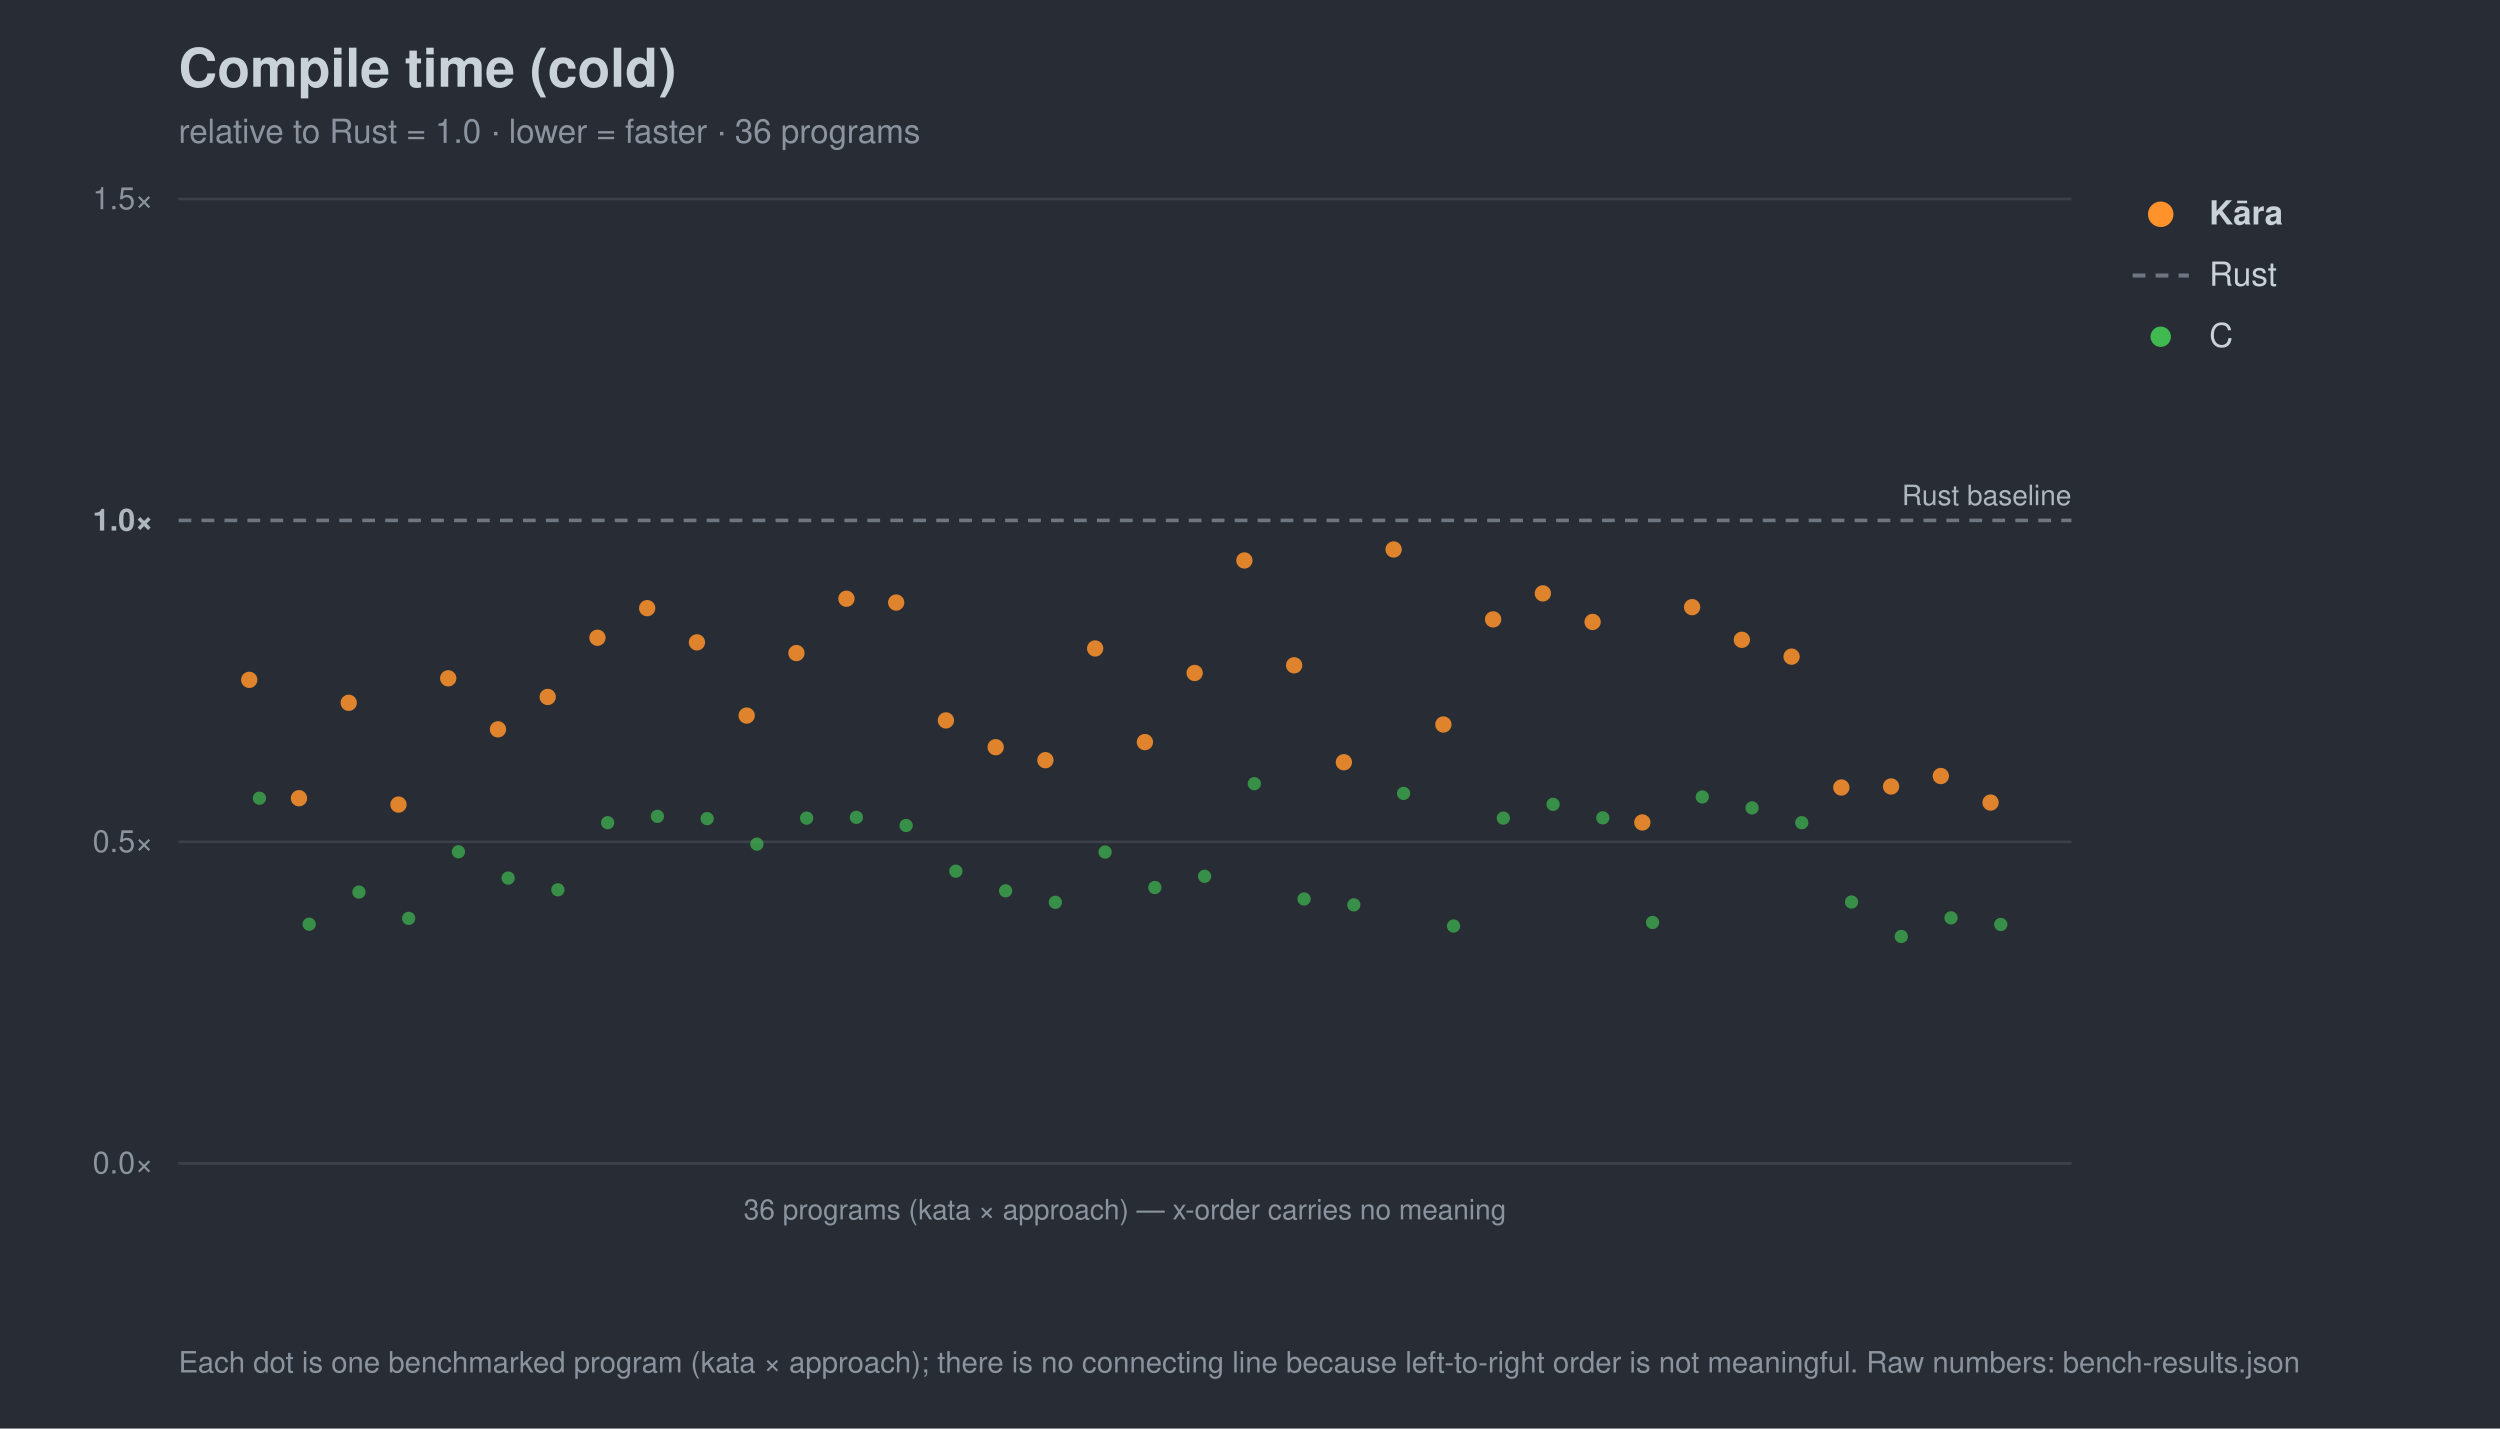
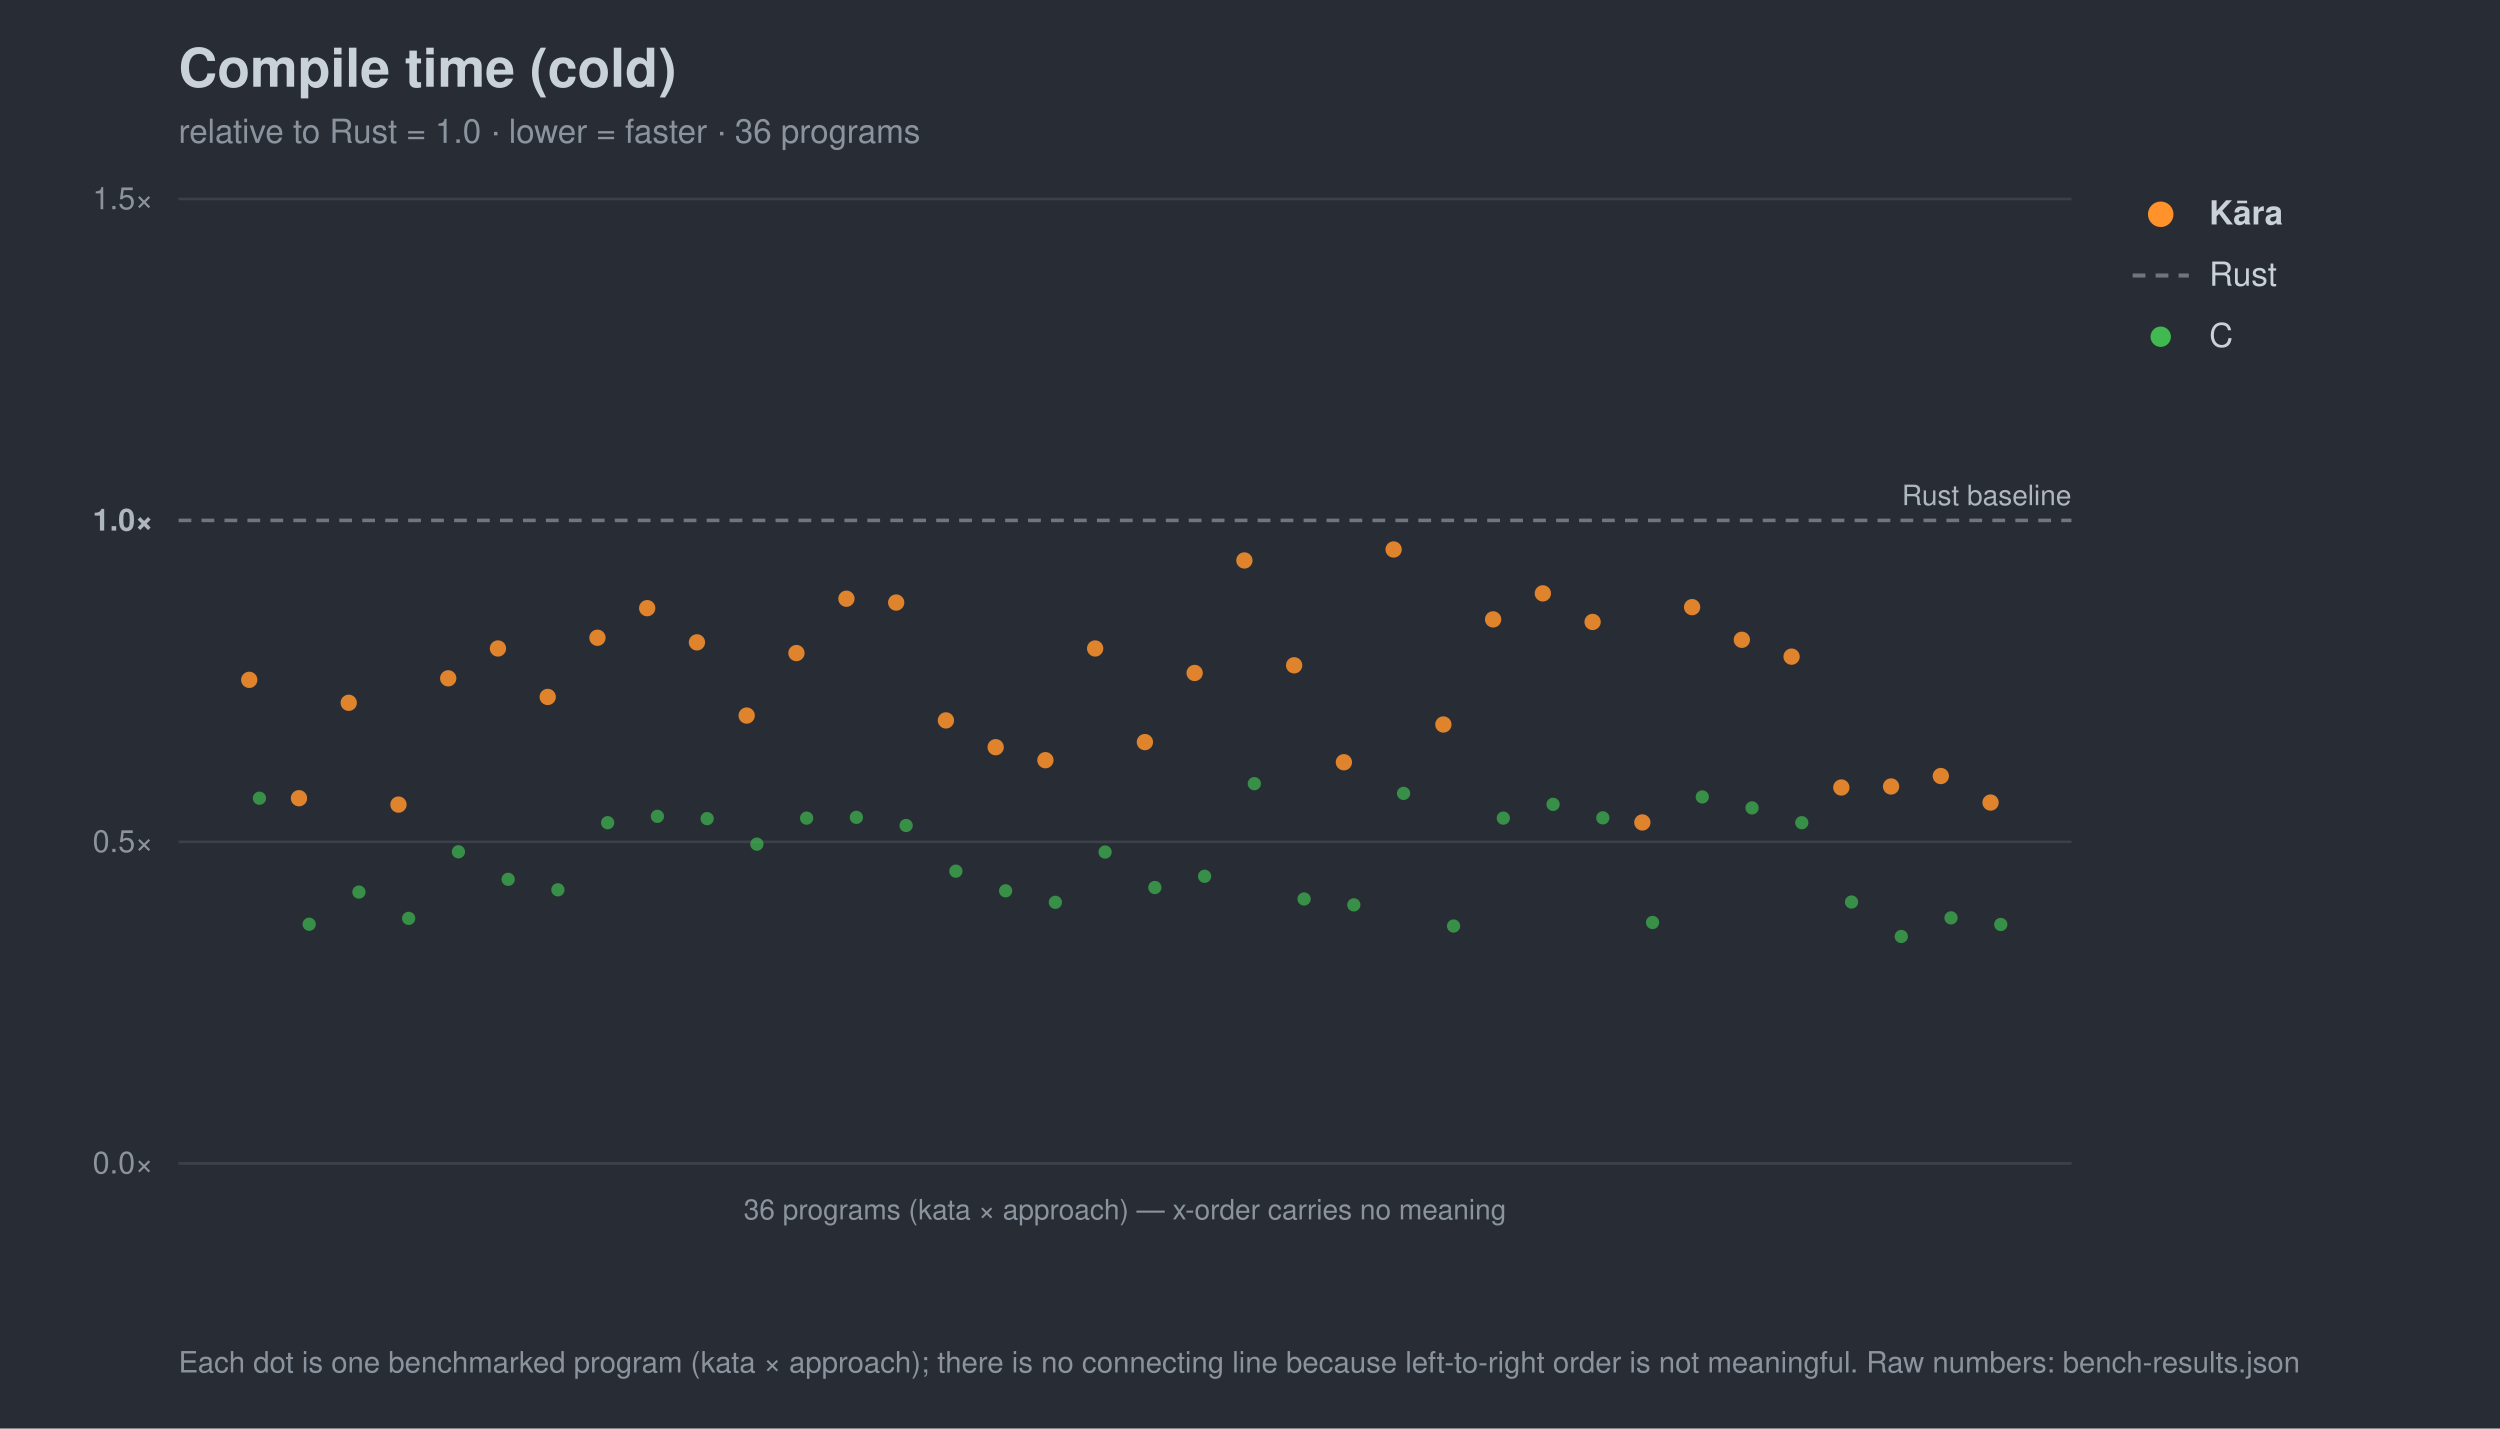
<svg xmlns="http://www.w3.org/2000/svg" width="980" height="560" viewBox="0 0 980 560" font-family="-apple-system,Segoe UI,Helvetica,Arial,sans-serif">
  <rect width="980" height="560" fill="#282c34" />
  <text x="70" y="34" font-size="21" font-weight="700" fill="#c9d1d9">Compile time (cold)</text>
  <text x="70" y="56" font-size="13" fill="#8b949e">relative to Rust = 1.0 · lower = faster · 36 programs</text>
  <line x1="70" y1="456.0" x2="812" y2="456.0" stroke="#3b414b" stroke-width="1" />
  <text x="60" y="460.0" font-size="12" text-anchor="end" fill="#8b949e">0.0×</text>
  <line x1="70" y1="330.0" x2="812" y2="330.0" stroke="#3b414b" stroke-width="1" />
  <text x="60" y="334.0" font-size="12" text-anchor="end" fill="#8b949e">0.5×</text>
  <line x1="70" y1="204.0" x2="812" y2="204.0" stroke="#6e7681" stroke-width="1.4" stroke-dasharray="5 4" />
  <text x="60" y="208.0" font-size="12" text-anchor="end" fill="#aeb6c0" font-weight="700">1.0×</text>
  <line x1="70" y1="78.0" x2="812" y2="78.0" stroke="#3b414b" stroke-width="1" />
  <text x="60" y="82.0" font-size="12" text-anchor="end" fill="#8b949e">1.5×</text>
  <text x="812" y="198.0" font-size="11" text-anchor="end" fill="#aeb6c0">Rust baseline</text>
  <line x1="70" y1="456" x2="812" y2="456" stroke="#3b414b" />
  <text x="441.0" y="478" font-size="11" text-anchor="middle" fill="#8b949e">36 programs (kata × approach) — x-order carries no meaning</text>
  <circle cx="101.7" cy="312.9" r="2.6" fill="#3fb950" opacity="0.7" />
  <circle cx="121.2" cy="362.3" r="2.6" fill="#3fb950" opacity="0.7" />
  <circle cx="140.7" cy="349.7" r="2.6" fill="#3fb950" opacity="0.7" />
  <circle cx="160.2" cy="360.0" r="2.6" fill="#3fb950" opacity="0.7" />
  <circle cx="179.7" cy="333.9" r="2.6" fill="#3fb950" opacity="0.7" />
-   <circle cx="199.2" cy="344.2" r="2.6" fill="#3fb950" opacity="0.7" />
+   <circle cx="199.2" cy="344.7" r="2.6" fill="#3fb950" opacity="0.7" />
  <circle cx="218.7" cy="348.8" r="2.6" fill="#3fb950" opacity="0.7" />
  <circle cx="238.2" cy="322.5" r="2.6" fill="#3fb950" opacity="0.7" />
  <circle cx="257.7" cy="320.0" r="2.6" fill="#3fb950" opacity="0.7" />
  <circle cx="277.2" cy="320.9" r="2.6" fill="#3fb950" opacity="0.7" />
  <circle cx="296.7" cy="330.9" r="2.6" fill="#3fb950" opacity="0.7" />
  <circle cx="316.2" cy="320.7" r="2.6" fill="#3fb950" opacity="0.7" />
  <circle cx="335.7" cy="320.4" r="2.6" fill="#3fb950" opacity="0.7" />
  <circle cx="355.2" cy="323.6" r="2.6" fill="#3fb950" opacity="0.7" />
  <circle cx="374.7" cy="341.5" r="2.6" fill="#3fb950" opacity="0.7" />
  <circle cx="394.2" cy="349.2" r="2.6" fill="#3fb950" opacity="0.7" />
  <circle cx="413.7" cy="353.7" r="2.6" fill="#3fb950" opacity="0.7" />
  <circle cx="433.2" cy="334.0" r="2.6" fill="#3fb950" opacity="0.7" />
  <circle cx="452.7" cy="347.9" r="2.6" fill="#3fb950" opacity="0.7" />
  <circle cx="472.2" cy="343.5" r="2.6" fill="#3fb950" opacity="0.7" />
  <circle cx="491.7" cy="307.2" r="2.6" fill="#3fb950" opacity="0.7" />
  <circle cx="511.2" cy="352.4" r="2.6" fill="#3fb950" opacity="0.7" />
  <circle cx="530.7" cy="354.7" r="2.6" fill="#3fb950" opacity="0.7" />
  <circle cx="550.2" cy="311.0" r="2.6" fill="#3fb950" opacity="0.7" />
  <circle cx="569.8" cy="363.0" r="2.6" fill="#3fb950" opacity="0.7" />
  <circle cx="589.3" cy="320.7" r="2.6" fill="#3fb950" opacity="0.7" />
  <circle cx="608.8" cy="315.3" r="2.6" fill="#3fb950" opacity="0.7" />
  <circle cx="628.3" cy="320.6" r="2.6" fill="#3fb950" opacity="0.7" />
  <circle cx="647.8" cy="361.6" r="2.6" fill="#3fb950" opacity="0.7" />
  <circle cx="667.3" cy="312.4" r="2.6" fill="#3fb950" opacity="0.7" />
  <circle cx="686.8" cy="316.7" r="2.6" fill="#3fb950" opacity="0.7" />
  <circle cx="706.3" cy="322.5" r="2.6" fill="#3fb950" opacity="0.7" />
  <circle cx="725.8" cy="353.6" r="2.6" fill="#3fb950" opacity="0.7" />
  <circle cx="745.3" cy="367.1" r="2.6" fill="#3fb950" opacity="0.7" />
  <circle cx="764.8" cy="359.8" r="2.6" fill="#3fb950" opacity="0.7" />
  <circle cx="784.3" cy="362.4" r="2.6" fill="#3fb950" opacity="0.7" />
  <circle cx="97.7" cy="266.5" r="3.2" fill="#ff922b" opacity="0.85" />
  <circle cx="117.2" cy="312.9" r="3.2" fill="#ff922b" opacity="0.85" />
  <circle cx="136.7" cy="275.5" r="3.2" fill="#ff922b" opacity="0.85" />
  <circle cx="156.2" cy="315.4" r="3.2" fill="#ff922b" opacity="0.85" />
  <circle cx="175.7" cy="265.9" r="3.2" fill="#ff922b" opacity="0.85" />
-   <circle cx="195.2" cy="285.9" r="3.2" fill="#ff922b" opacity="0.85" />
+   <circle cx="195.2" cy="254.2" r="3.2" fill="#ff922b" opacity="0.85" />
  <circle cx="214.7" cy="273.2" r="3.2" fill="#ff922b" opacity="0.85" />
  <circle cx="234.2" cy="250.0" r="3.2" fill="#ff922b" opacity="0.85" />
  <circle cx="253.7" cy="238.4" r="3.2" fill="#ff922b" opacity="0.85" />
  <circle cx="273.2" cy="251.8" r="3.2" fill="#ff922b" opacity="0.85" />
  <circle cx="292.7" cy="280.5" r="3.2" fill="#ff922b" opacity="0.85" />
  <circle cx="312.2" cy="256.0" r="3.2" fill="#ff922b" opacity="0.85" />
  <circle cx="331.8" cy="234.7" r="3.2" fill="#ff922b" opacity="0.85" />
  <circle cx="351.3" cy="236.2" r="3.2" fill="#ff922b" opacity="0.85" />
  <circle cx="370.8" cy="282.4" r="3.2" fill="#ff922b" opacity="0.85" />
  <circle cx="390.3" cy="292.9" r="3.2" fill="#ff922b" opacity="0.85" />
  <circle cx="409.8" cy="298.0" r="3.2" fill="#ff922b" opacity="0.85" />
  <circle cx="429.3" cy="254.2" r="3.2" fill="#ff922b" opacity="0.85" />
  <circle cx="448.8" cy="290.9" r="3.2" fill="#ff922b" opacity="0.85" />
  <circle cx="468.3" cy="263.8" r="3.2" fill="#ff922b" opacity="0.85" />
  <circle cx="487.8" cy="219.7" r="3.2" fill="#ff922b" opacity="0.85" />
  <circle cx="507.3" cy="260.8" r="3.2" fill="#ff922b" opacity="0.85" />
  <circle cx="526.8" cy="298.8" r="3.2" fill="#ff922b" opacity="0.85" />
  <circle cx="546.3" cy="215.4" r="3.2" fill="#ff922b" opacity="0.85" />
  <circle cx="565.8" cy="284.0" r="3.2" fill="#ff922b" opacity="0.85" />
  <circle cx="585.3" cy="242.8" r="3.2" fill="#ff922b" opacity="0.85" />
  <circle cx="604.8" cy="232.6" r="3.2" fill="#ff922b" opacity="0.85" />
  <circle cx="624.3" cy="243.8" r="3.2" fill="#ff922b" opacity="0.85" />
  <circle cx="643.8" cy="322.4" r="3.2" fill="#ff922b" opacity="0.85" />
  <circle cx="663.3" cy="238.0" r="3.2" fill="#ff922b" opacity="0.85" />
  <circle cx="682.8" cy="250.8" r="3.2" fill="#ff922b" opacity="0.85" />
  <circle cx="702.3" cy="257.4" r="3.2" fill="#ff922b" opacity="0.85" />
  <circle cx="721.8" cy="308.7" r="3.2" fill="#ff922b" opacity="0.85" />
  <circle cx="741.3" cy="308.3" r="3.2" fill="#ff922b" opacity="0.85" />
  <circle cx="760.8" cy="304.2" r="3.2" fill="#ff922b" opacity="0.85" />
  <circle cx="780.3" cy="314.6" r="3.2" fill="#ff922b" opacity="0.85" />
  <circle cx="847" cy="84" r="5" fill="#ff922b" />
  <text x="866" y="88" font-size="13" fill="#c9d1d9" font-weight="700">Kāra</text>
  <line x1="836" y1="108" x2="858" y2="108" stroke="#6e7681" stroke-width="1.6" stroke-dasharray="5 4" />
  <text x="866" y="112" font-size="13" fill="#c9d1d9" font-weight="400">Rust</text>
  <circle cx="847" cy="132" r="4" fill="#3fb950" />
  <text x="866" y="136" font-size="13" fill="#c9d1d9" font-weight="400">C</text>
  <text x="70" y="538" font-size="11.5" fill="#8b949e">Each dot is one benchmarked program (kata × approach); there is no connecting line because left-to-right order is not meaningful. Raw numbers: bench-results.json</text>
</svg>
